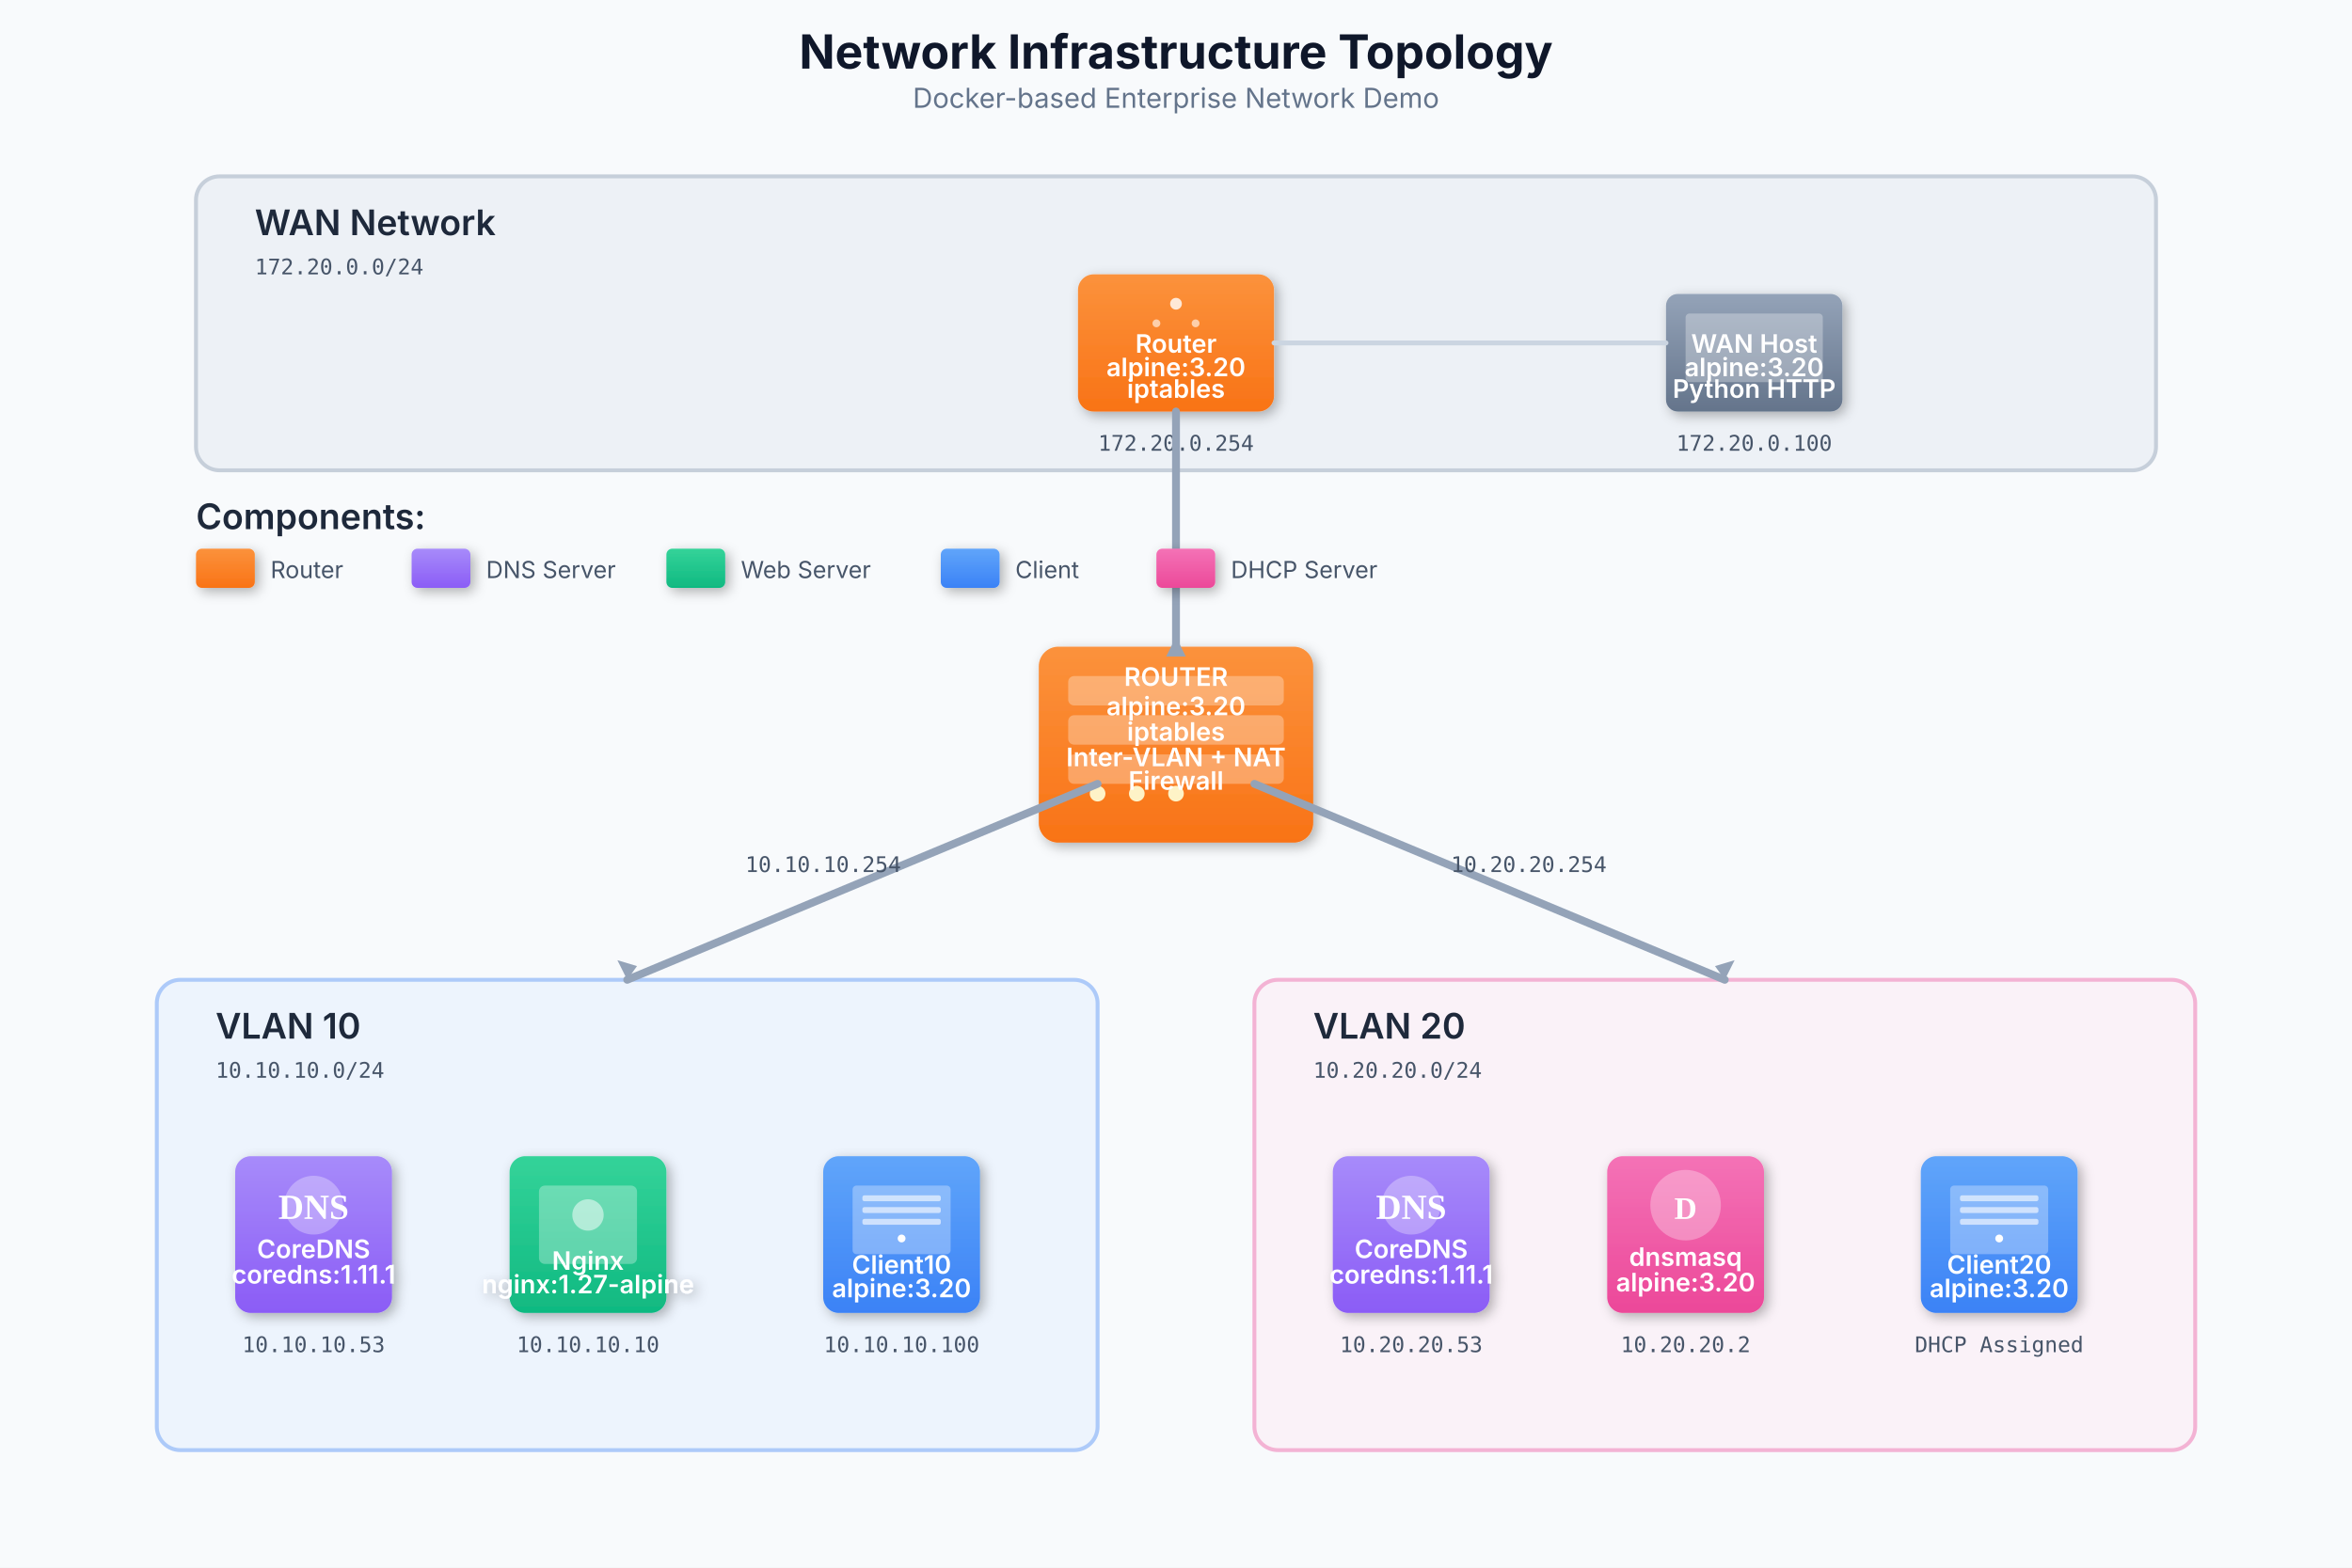
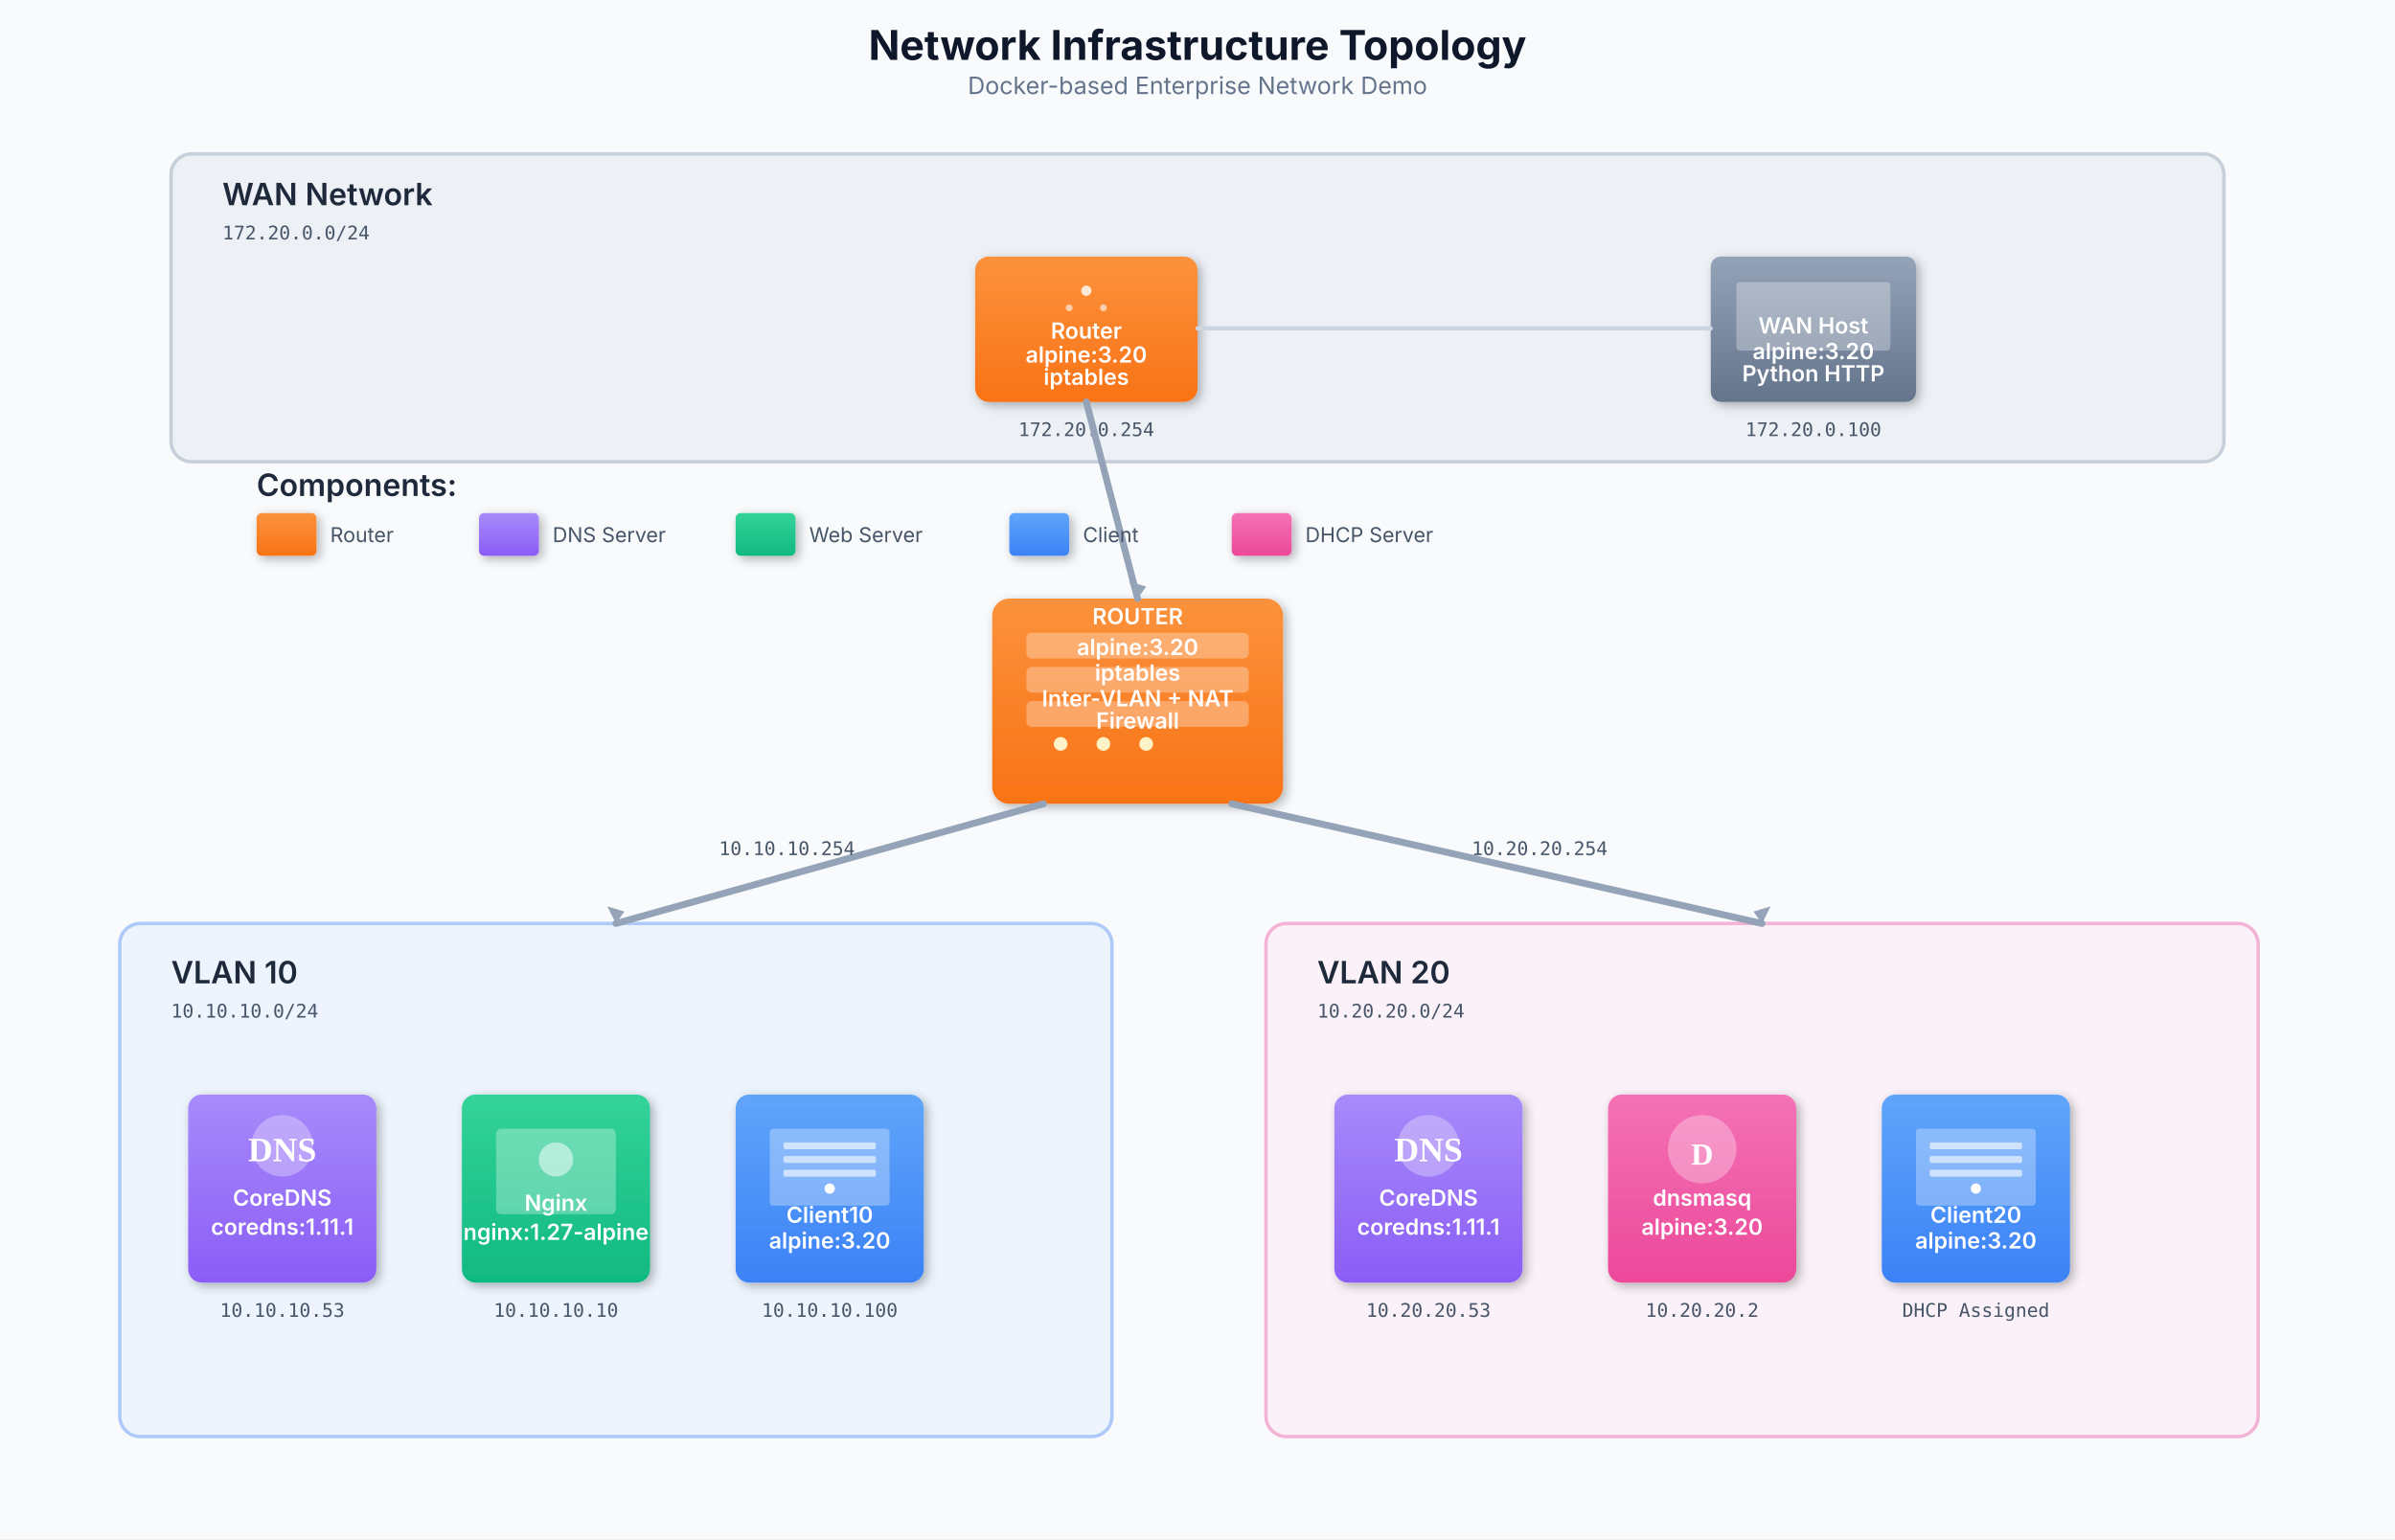
- <svg xmlns="http://www.w3.org/2000/svg" width="1200" height="800">
+ <svg xmlns="http://www.w3.org/2000/svg" width="1400" height="900">
  <defs>
    <linearGradient id="routerGrad" x1="0%" y1="0%" x2="0%" y2="100%">
      <stop offset="0%" style="stop-color:#fb923c;stop-opacity:1" />
      <stop offset="100%" style="stop-color:#f97316;stop-opacity:1" />
    </linearGradient>
    <linearGradient id="serverGrad" x1="0%" y1="0%" x2="0%" y2="100%">
      <stop offset="0%" style="stop-color:#a78bfa;stop-opacity:1" />
      <stop offset="100%" style="stop-color:#8b5cf6;stop-opacity:1" />
    </linearGradient>
    <linearGradient id="webGrad" x1="0%" y1="0%" x2="0%" y2="100%">
      <stop offset="0%" style="stop-color:#34d399;stop-opacity:1" />
      <stop offset="100%" style="stop-color:#10b981;stop-opacity:1" />
    </linearGradient>
    <linearGradient id="clientGrad" x1="0%" y1="0%" x2="0%" y2="100%">
      <stop offset="0%" style="stop-color:#60a5fa;stop-opacity:1" />
      <stop offset="100%" style="stop-color:#3b82f6;stop-opacity:1" />
    </linearGradient>
    <linearGradient id="dhcpGrad" x1="0%" y1="0%" x2="0%" y2="100%">
      <stop offset="0%" style="stop-color:#f472b6;stop-opacity:1" />
      <stop offset="100%" style="stop-color:#ec4899;stop-opacity:1" />
    </linearGradient>
    <linearGradient id="wanGrad" x1="0%" y1="0%" x2="0%" y2="100%">
      <stop offset="0%" style="stop-color:#94a3b8;stop-opacity:1" />
      <stop offset="100%" style="stop-color:#64748b;stop-opacity:1" />
    </linearGradient>
    <filter id="shadow" x="-50%" y="-50%" width="200%" height="200%">
      <feGaussianBlur in="SourceAlpha" stdDeviation="3" />
      <feOffset dx="2" dy="2" result="offsetblur" />
      <feComponentTransfer>
        <feFuncA type="linear" slope="0.3" />
      </feComponentTransfer>
      <feMerge>
        <feMergeNode />
        <feMergeNode in="SourceGraphic" />
      </feMerge>
    </filter>
    <filter id="glow">
      <feGaussianBlur stdDeviation="2" result="coloredBlur" />
      <feMerge>
        <feMergeNode in="coloredBlur" />
        <feMergeNode in="SourceGraphic" />
      </feMerge>
    </filter>
  </defs>
  <style>
    .zone-label { font-family: 'SF Pro Display', -apple-system, BlinkMacSystemFont, sans-serif; font-size: 18px; font-weight: 600; fill: #1e293b; }
    .node-label { font-family: 'SF Pro Display', -apple-system, BlinkMacSystemFont, sans-serif; font-size: 13px; font-weight: 600; fill: white; }
    .ip-label { font-family: 'SF Mono', 'Monaco', monospace; font-size: 11px; fill: #475569; font-weight: 500; }
    .title { font-family: 'SF Pro Display', -apple-system, BlinkMacSystemFont, sans-serif; font-size: 24px; font-weight: 700; fill: #0f172a; }
    .subtitle { font-family: 'SF Pro Display', -apple-system, BlinkMacSystemFont, sans-serif; font-size: 14px; fill: #64748b; }
    .connection { stroke: #cbd5e1; stroke-width: 2.5; fill: none; stroke-linecap: round; }
    .connection-main { stroke: #94a3b8; stroke-width: 4; fill: none; stroke-linecap: round; }
    .legend-text { font-family: 'SF Pro Display', -apple-system, BlinkMacSystemFont, sans-serif; font-size: 12px; fill: #475569; }
  </style>
-   <rect width="1200" height="800" fill="#f8fafc" />
-   <text class="title" x="600" y="35" text-anchor="middle">Network Infrastructure Topology</text>
-   <text class="subtitle" x="600" y="55" text-anchor="middle">Docker-based Enterprise Network Demo</text>
-   <rect x="100" y="90" width="1000" height="150" rx="12" fill="#e2e8f0" stroke="#94a3b8" stroke-width="2" opacity="0.5" />
+   <rect width="1400" height="900" fill="#f8fafc" />
+   <text class="title" x="700" y="35" text-anchor="middle">Network Infrastructure Topology</text>
+   <text class="subtitle" x="700" y="55" text-anchor="middle">Docker-based Enterprise Network Demo</text>
+   <rect x="100" y="90" width="1200" height="180" rx="12" fill="#e2e8f0" stroke="#94a3b8" stroke-width="2" opacity="0.5" />
  <text class="zone-label" x="130" y="120">WAN Network</text>
  <text class="ip-label" x="130" y="140">172.20.0.0/24</text>
  <g filter="url(#shadow)">
-     <rect x="550" y="140" width="100" height="70" rx="8" fill="url(#routerGrad)" />
-     <circle cx="600" cy="155" r="3" fill="white" opacity="0.8" />
-     <circle cx="590" cy="165" r="2" fill="white" opacity="0.6" />
-     <circle cx="610" cy="165" r="2" fill="white" opacity="0.6" />
-     <text class="node-label" x="600" y="180" text-anchor="middle">Router</text>
-     <text class="node-label" x="600" y="192" text-anchor="middle" font-size="8">alpine:3.20</text>
-     <text class="node-label" x="600" y="203" text-anchor="middle" font-size="8">iptables</text>
+     <rect x="570" y="150" width="130" height="85" rx="8" fill="url(#routerGrad)" />
+     <circle cx="635" cy="170" r="3" fill="white" opacity="0.8" />
+     <circle cx="625" cy="180" r="2" fill="white" opacity="0.6" />
+     <circle cx="645" cy="180" r="2" fill="white" opacity="0.6" />
+     <text class="node-label" x="635" y="198" text-anchor="middle">Router</text>
+     <text class="node-label" x="635" y="212" text-anchor="middle" font-size="9">alpine:3.20</text>
+     <text class="node-label" x="635" y="225" text-anchor="middle" font-size="9">iptables</text>
  </g>
-   <text class="ip-label" x="600" y="230" text-anchor="middle">172.20.0.254</text>
+   <text class="ip-label" x="635" y="255" text-anchor="middle">172.20.0.254</text>
  <g filter="url(#shadow)">
-     <rect x="850" y="150" width="90" height="60" rx="6" fill="url(#wanGrad)" />
-     <rect x="860" y="160" width="70" height="35" rx="2" fill="white" opacity="0.3" />
-     <text class="node-label" x="895" y="180" text-anchor="middle">WAN Host</text>
-     <text class="node-label" x="895" y="192" text-anchor="middle" font-size="8">alpine:3.20</text>
-     <text class="node-label" x="895" y="203" text-anchor="middle" font-size="8">Python HTTP</text>
+     <rect x="1000" y="150" width="120" height="85" rx="6" fill="url(#wanGrad)" />
+     <rect x="1015" y="165" width="90" height="40" rx="2" fill="white" opacity="0.3" />
+     <text class="node-label" x="1060" y="195" text-anchor="middle">WAN Host</text>
+     <text class="node-label" x="1060" y="210" text-anchor="middle" font-size="9">alpine:3.20</text>
+     <text class="node-label" x="1060" y="223" text-anchor="middle" font-size="9">Python HTTP</text>
  </g>
-   <text class="ip-label" x="895" y="230" text-anchor="middle">172.20.0.100</text>
-   <line class="connection" x1="650" y1="175" x2="850" y2="175" />
+   <text class="ip-label" x="1060" y="255" text-anchor="middle">172.20.0.100</text>
+   <line class="connection" x1="700" y1="192" x2="1000" y2="192" />
  <g filter="url(#shadow)">
-     <rect x="530" y="330" width="140" height="100" rx="10" fill="url(#routerGrad)" />
-     <rect x="545" y="345" width="110" height="15" rx="3" fill="white" opacity="0.3" />
-     <rect x="545" y="365" width="110" height="15" rx="3" fill="white" opacity="0.3" />
-     <rect x="545" y="385" width="110" height="15" rx="3" fill="white" opacity="0.3" />
-     <circle cx="560" cy="405" r="4" fill="#fef3c7" />
-     <circle cx="580" cy="405" r="4" fill="#fef3c7" />
-     <circle cx="600" cy="405" r="4" fill="#fef3c7" />
-     <text class="node-label" x="600" y="350" text-anchor="middle" font-size="14">ROUTER</text>
-     <text class="node-label" x="600" y="365" text-anchor="middle" font-size="8">alpine:3.20</text>
-     <text class="node-label" x="600" y="378" text-anchor="middle" font-size="9">iptables</text>
-     <text class="node-label" x="600" y="391" text-anchor="middle" font-size="8">Inter-VLAN + NAT</text>
-     <text class="node-label" x="600" y="403" text-anchor="middle" font-size="8">Firewall</text>
+     <rect x="580" y="350" width="170" height="120" rx="10" fill="url(#routerGrad)" />
+     <rect x="600" y="370" width="130" height="15" rx="3" fill="white" opacity="0.3" />
+     <rect x="600" y="390" width="130" height="15" rx="3" fill="white" opacity="0.3" />
+     <rect x="600" y="410" width="130" height="15" rx="3" fill="white" opacity="0.3" />
+     <circle cx="620" cy="435" r="4" fill="#fef3c7" />
+     <circle cx="645" cy="435" r="4" fill="#fef3c7" />
+     <circle cx="670" cy="435" r="4" fill="#fef3c7" />
+     <text class="node-label" x="665" y="365" text-anchor="middle" font-size="15">ROUTER</text>
+     <text class="node-label" x="665" y="383" text-anchor="middle" font-size="10">alpine:3.20</text>
+     <text class="node-label" x="665" y="398" text-anchor="middle" font-size="10">iptables</text>
+     <text class="node-label" x="665" y="413" text-anchor="middle" font-size="9">Inter-VLAN + NAT</text>
+     <text class="node-label" x="665" y="426" text-anchor="middle" font-size="9">Firewall</text>
  </g>
-   <line class="connection-main" x1="600" y1="210" x2="600" y2="330" />
-   <polygon fill="#94a3b8" points="600,325 595,335 605,335" />
-   <rect x="80" y="500" width="480" height="240" rx="12" fill="#dbeafe" stroke="#3b82f6" stroke-width="2" opacity="0.4" />
-   <text class="zone-label" x="110" y="530" fill="#1e40af">VLAN 10</text>
-   <text class="ip-label" x="110" y="550">10.10.10.0/24</text>
+   <line class="connection-main" x1="635" y1="235" x2="665" y2="350" />
+   <polygon fill="#94a3b8" points="665,350 660,340 670,343" />
+   <rect x="70" y="540" width="580" height="300" rx="12" fill="#dbeafe" stroke="#3b82f6" stroke-width="2" opacity="0.4" />
+   <text class="zone-label" x="100" y="575" fill="#1e40af">VLAN 10</text>
+   <text class="ip-label" x="100" y="595">10.10.10.0/24</text>
  <g filter="url(#shadow)">
-     <rect x="120" y="590" width="80" height="80" rx="8" fill="url(#serverGrad)" />
-     <circle cx="160" cy="615" r="15" fill="white" opacity="0.3" />
-     <text x="160" y="622" text-anchor="middle" font-size="18" fill="white" font-weight="bold">DNS</text>
-     <text class="node-label" x="160" y="642" text-anchor="middle" font-size="11">CoreDNS</text>
-     <text class="node-label" x="160" y="655" text-anchor="middle" font-size="8">coredns:1.11.1</text>
+     <rect x="110" y="640" width="110" height="110" rx="8" fill="url(#serverGrad)" />
+     <circle cx="165" cy="670" r="18" fill="white" opacity="0.3" />
+     <text x="165" y="679" text-anchor="middle" font-size="20" fill="white" font-weight="bold">DNS</text>
+     <text class="node-label" x="165" y="705" text-anchor="middle" font-size="12">CoreDNS</text>
+     <text class="node-label" x="165" y="722" text-anchor="middle" font-size="10">coredns:1.11.1</text>
  </g>
-   <text class="ip-label" x="160" y="690" text-anchor="middle">10.10.10.53</text>
+   <text class="ip-label" x="165" y="770" text-anchor="middle">10.10.10.53</text>
  <g filter="url(#shadow)">
-     <rect x="260" y="590" width="80" height="80" rx="8" fill="url(#webGrad)" />
-     <rect x="275" y="605" width="50" height="40" rx="3" fill="white" opacity="0.3" />
-     <circle cx="300" cy="620" r="8" fill="white" opacity="0.5" />
-     <text class="node-label" x="300" y="648" text-anchor="middle" font-size="11">Nginx</text>
-     <text class="node-label" x="300" y="660" text-anchor="middle" font-size="8">nginx:1.27-alpine</text>
+     <rect x="270" y="640" width="110" height="110" rx="8" fill="url(#webGrad)" />
+     <rect x="290" y="660" width="70" height="50" rx="3" fill="white" opacity="0.3" />
+     <circle cx="325" cy="678" r="10" fill="white" opacity="0.5" />
+     <text class="node-label" x="325" y="708" text-anchor="middle" font-size="12">Nginx</text>
+     <text class="node-label" x="325" y="725" text-anchor="middle" font-size="9">nginx:1.27-alpine</text>
  </g>
-   <text class="ip-label" x="300" y="690" text-anchor="middle">10.10.10.10</text>
+   <text class="ip-label" x="325" y="770" text-anchor="middle">10.10.10.10</text>
  <g filter="url(#shadow)">
-     <rect x="420" y="590" width="80" height="80" rx="8" fill="url(#clientGrad)" />
-     <rect x="435" y="605" width="50" height="35" rx="2" fill="white" opacity="0.3" />
-     <rect x="440" y="610" width="40" height="3" rx="1" fill="white" opacity="0.6" />
-     <rect x="440" y="616" width="40" height="3" rx="1" fill="white" opacity="0.6" />
-     <rect x="440" y="622" width="40" height="3" rx="1" fill="white" opacity="0.6" />
-     <circle cx="460" cy="632" r="2" fill="white" />
-     <text class="node-label" x="460" y="650" text-anchor="middle" font-size="11">Client10</text>
-     <text class="node-label" x="460" y="662" text-anchor="middle" font-size="8">alpine:3.20</text>
+     <rect x="430" y="640" width="110" height="110" rx="8" fill="url(#clientGrad)" />
+     <rect x="450" y="660" width="70" height="45" rx="2" fill="white" opacity="0.3" />
+     <rect x="458" y="668" width="54" height="4" rx="1" fill="white" opacity="0.6" />
+     <rect x="458" y="676" width="54" height="4" rx="1" fill="white" opacity="0.6" />
+     <rect x="458" y="684" width="54" height="4" rx="1" fill="white" opacity="0.6" />
+     <circle cx="485" cy="695" r="3" fill="white" />
+     <text class="node-label" x="485" y="715" text-anchor="middle" font-size="12">Client10</text>
+     <text class="node-label" x="485" y="730" text-anchor="middle" font-size="10">alpine:3.20</text>
  </g>
-   <text class="ip-label" x="460" y="690" text-anchor="middle">10.10.10.100</text>
-   <rect x="640" y="500" width="480" height="240" rx="12" fill="#fce7f3" stroke="#ec4899" stroke-width="2" opacity="0.4" />
-   <text class="zone-label" x="670" y="530" fill="#be185d">VLAN 20</text>
-   <text class="ip-label" x="670" y="550">10.20.20.0/24</text>
+   <text class="ip-label" x="485" y="770" text-anchor="middle">10.10.10.100</text>
+   <rect x="740" y="540" width="580" height="300" rx="12" fill="#fce7f3" stroke="#ec4899" stroke-width="2" opacity="0.4" />
+   <text class="zone-label" x="770" y="575" fill="#be185d">VLAN 20</text>
+   <text class="ip-label" x="770" y="595">10.20.20.0/24</text>
  <g filter="url(#shadow)">
-     <rect x="680" y="590" width="80" height="80" rx="8" fill="url(#serverGrad)" />
-     <circle cx="720" cy="615" r="15" fill="white" opacity="0.3" />
-     <text x="720" y="622" text-anchor="middle" font-size="18" fill="white" font-weight="bold">DNS</text>
-     <text class="node-label" x="720" y="642" text-anchor="middle" font-size="11">CoreDNS</text>
-     <text class="node-label" x="720" y="655" text-anchor="middle" font-size="8">coredns:1.11.1</text>
+     <rect x="780" y="640" width="110" height="110" rx="8" fill="url(#serverGrad)" />
+     <circle cx="835" cy="670" r="18" fill="white" opacity="0.3" />
+     <text x="835" y="679" text-anchor="middle" font-size="20" fill="white" font-weight="bold">DNS</text>
+     <text class="node-label" x="835" y="705" text-anchor="middle" font-size="12">CoreDNS</text>
+     <text class="node-label" x="835" y="722" text-anchor="middle" font-size="10">coredns:1.11.1</text>
  </g>
-   <text class="ip-label" x="720" y="690" text-anchor="middle">10.20.20.53</text>
+   <text class="ip-label" x="835" y="770" text-anchor="middle">10.20.20.53</text>
  <g filter="url(#shadow)">
-     <rect x="820" y="590" width="80" height="80" rx="8" fill="url(#dhcpGrad)" />
-     <circle cx="860" cy="615" r="18" fill="white" opacity="0.3" />
-     <text x="860" y="622" text-anchor="middle" font-size="16" fill="white" font-weight="bold">D</text>
-     <text class="node-label" x="860" y="646" text-anchor="middle" font-size="11">dnsmasq</text>
-     <text class="node-label" x="860" y="659" text-anchor="middle" font-size="8">alpine:3.20</text>
+     <rect x="940" y="640" width="110" height="110" rx="8" fill="url(#dhcpGrad)" />
+     <circle cx="995" cy="672" r="20" fill="white" opacity="0.3" />
+     <text x="995" y="681" text-anchor="middle" font-size="18" fill="white" font-weight="bold">D</text>
+     <text class="node-label" x="995" y="705" text-anchor="middle" font-size="12">dnsmasq</text>
+     <text class="node-label" x="995" y="722" text-anchor="middle" font-size="10">alpine:3.20</text>
  </g>
-   <text class="ip-label" x="860" y="690" text-anchor="middle">10.20.20.2</text>
+   <text class="ip-label" x="995" y="770" text-anchor="middle">10.20.20.2</text>
  <g filter="url(#shadow)">
-     <rect x="980" y="590" width="80" height="80" rx="8" fill="url(#clientGrad)" />
-     <rect x="995" y="605" width="50" height="35" rx="2" fill="white" opacity="0.3" />
-     <rect x="1000" y="610" width="40" height="3" rx="1" fill="white" opacity="0.6" />
-     <rect x="1000" y="616" width="40" height="3" rx="1" fill="white" opacity="0.6" />
-     <rect x="1000" y="622" width="40" height="3" rx="1" fill="white" opacity="0.6" />
-     <circle cx="1020" cy="632" r="2" fill="white" />
-     <text class="node-label" x="1020" y="650" text-anchor="middle" font-size="11">Client20</text>
-     <text class="node-label" x="1020" y="662" text-anchor="middle" font-size="8">alpine:3.20</text>
+     <rect x="1100" y="640" width="110" height="110" rx="8" fill="url(#clientGrad)" />
+     <rect x="1120" y="660" width="70" height="45" rx="2" fill="white" opacity="0.3" />
+     <rect x="1128" y="668" width="54" height="4" rx="1" fill="white" opacity="0.6" />
+     <rect x="1128" y="676" width="54" height="4" rx="1" fill="white" opacity="0.6" />
+     <rect x="1128" y="684" width="54" height="4" rx="1" fill="white" opacity="0.6" />
+     <circle cx="1155" cy="695" r="3" fill="white" />
+     <text class="node-label" x="1155" y="715" text-anchor="middle" font-size="12">Client20</text>
+     <text class="node-label" x="1155" y="730" text-anchor="middle" font-size="10">alpine:3.20</text>
  </g>
-   <text class="ip-label" x="1020" y="690" text-anchor="middle">DHCP Assigned</text>
-   <line class="connection-main" x1="560" y1="400" x2="320" y2="500" />
-   <polygon fill="#94a3b8" points="320,500 315,490 325,493" />
-   <text class="ip-label" x="420" y="445" text-anchor="middle" fill="#1e40af" font-weight="600">10.10.10.254</text>
-   <line class="connection-main" x1="640" y1="400" x2="880" y2="500" />
-   <polygon fill="#94a3b8" points="880,500 875,493 885,490" />
-   <text class="ip-label" x="780" y="445" text-anchor="middle" fill="#be185d" font-weight="600">10.20.20.254</text>
-   <g transform="translate(100, 270)">
+   <text class="ip-label" x="1155" y="770" text-anchor="middle">DHCP Assigned</text>
+   <line class="connection-main" x1="610" y1="470" x2="360" y2="540" />
+   <polygon fill="#94a3b8" points="360,540 355,530 365,533" />
+   <text class="ip-label" x="460" y="500" text-anchor="middle" fill="#1e40af" font-weight="600">10.10.10.254</text>
+   <line class="connection-main" x1="720" y1="470" x2="1030" y2="540" />
+   <polygon fill="#94a3b8" points="1030,540 1025,533 1035,530" />
+   <text class="ip-label" x="900" y="500" text-anchor="middle" fill="#be185d" font-weight="600">10.20.20.254</text>
+   <g transform="translate(150, 290)">
    <text class="zone-label" x="0" y="0" font-size="14">Components:</text>
-     <rect x="0" y="10" width="30" height="20" rx="3" fill="url(#routerGrad)" filter="url(#shadow)" />
-     <text class="legend-text" x="38" y="25">Router</text>
-     <rect x="110" y="10" width="30" height="20" rx="3" fill="url(#serverGrad)" filter="url(#shadow)" />
-     <text class="legend-text" x="148" y="25">DNS Server</text>
-     <rect x="240" y="10" width="30" height="20" rx="3" fill="url(#webGrad)" filter="url(#shadow)" />
-     <text class="legend-text" x="278" y="25">Web Server</text>
-     <rect x="380" y="10" width="30" height="20" rx="3" fill="url(#clientGrad)" filter="url(#shadow)" />
-     <text class="legend-text" x="418" y="25">Client</text>
-     <rect x="490" y="10" width="30" height="20" rx="3" fill="url(#dhcpGrad)" filter="url(#shadow)" />
-     <text class="legend-text" x="528" y="25">DHCP Server</text>
+     <rect x="0" y="10" width="35" height="25" rx="3" fill="url(#routerGrad)" filter="url(#shadow)" />
+     <text class="legend-text" x="43" y="27">Router</text>
+     <rect x="130" y="10" width="35" height="25" rx="3" fill="url(#serverGrad)" filter="url(#shadow)" />
+     <text class="legend-text" x="173" y="27">DNS Server</text>
+     <rect x="280" y="10" width="35" height="25" rx="3" fill="url(#webGrad)" filter="url(#shadow)" />
+     <text class="legend-text" x="323" y="27">Web Server</text>
+     <rect x="440" y="10" width="35" height="25" rx="3" fill="url(#clientGrad)" filter="url(#shadow)" />
+     <text class="legend-text" x="483" y="27">Client</text>
+     <rect x="570" y="10" width="35" height="25" rx="3" fill="url(#dhcpGrad)" filter="url(#shadow)" />
+     <text class="legend-text" x="613" y="27">DHCP Server</text>
  </g>
</svg>
